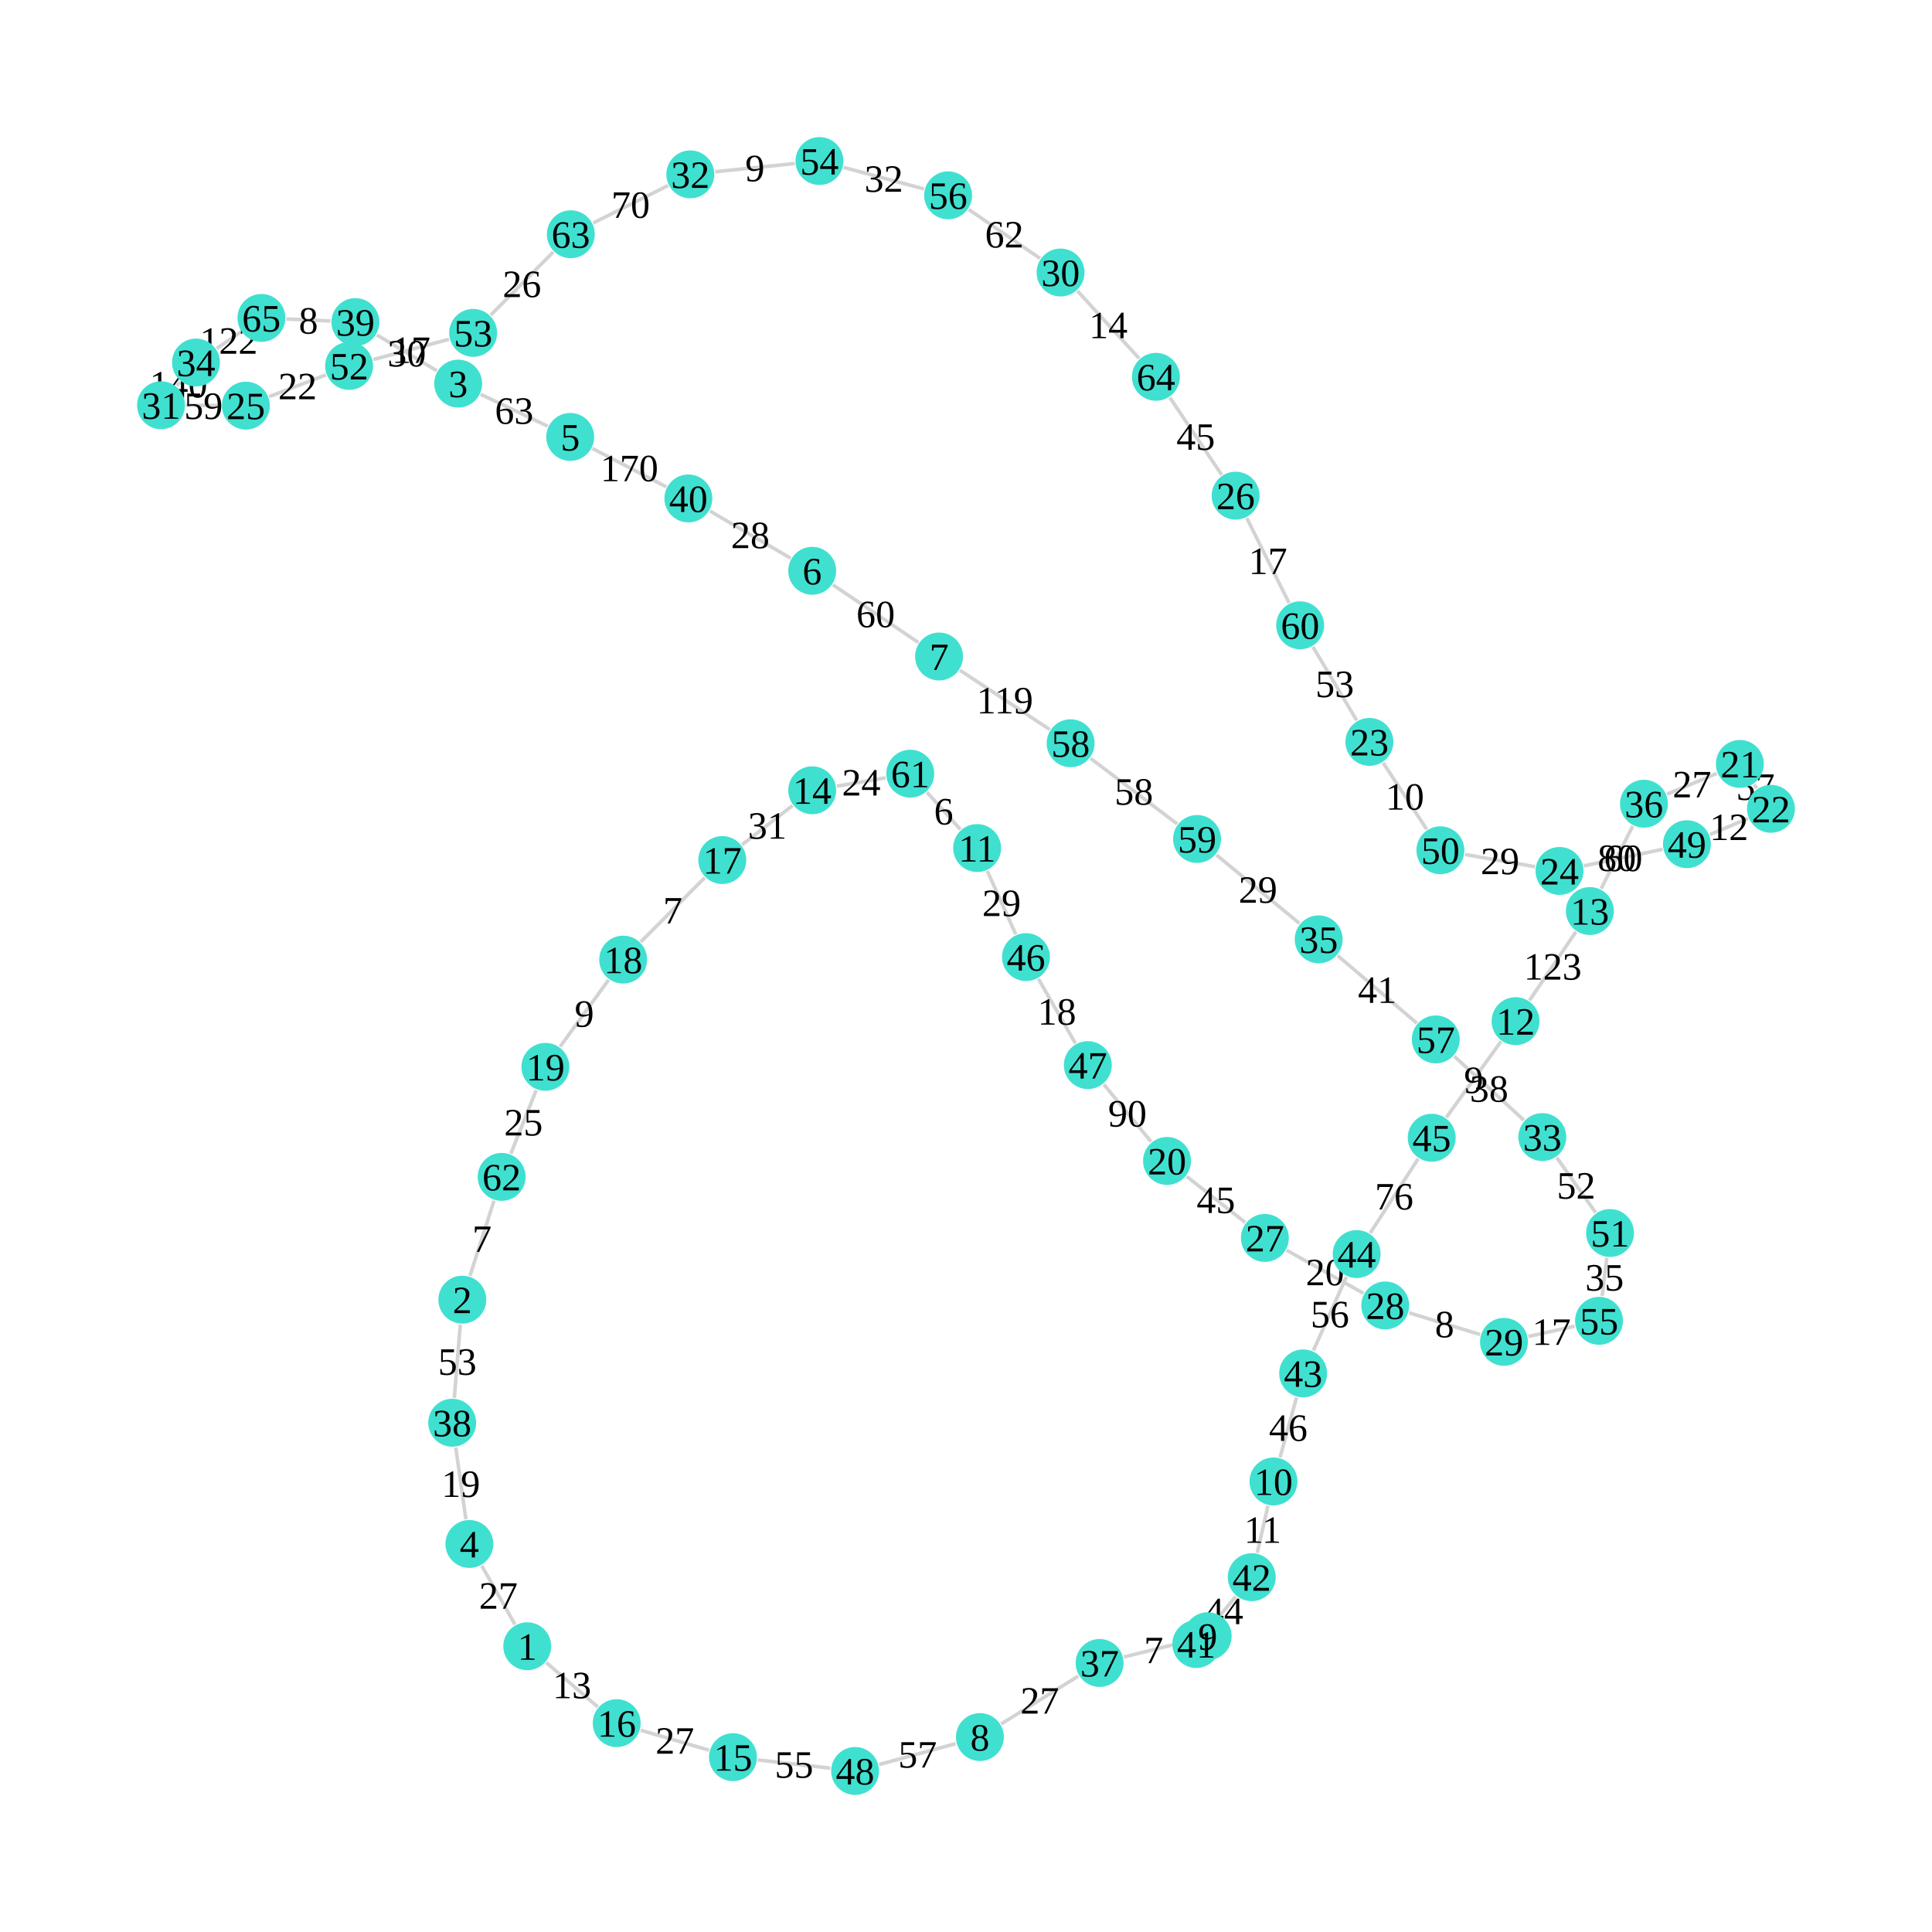
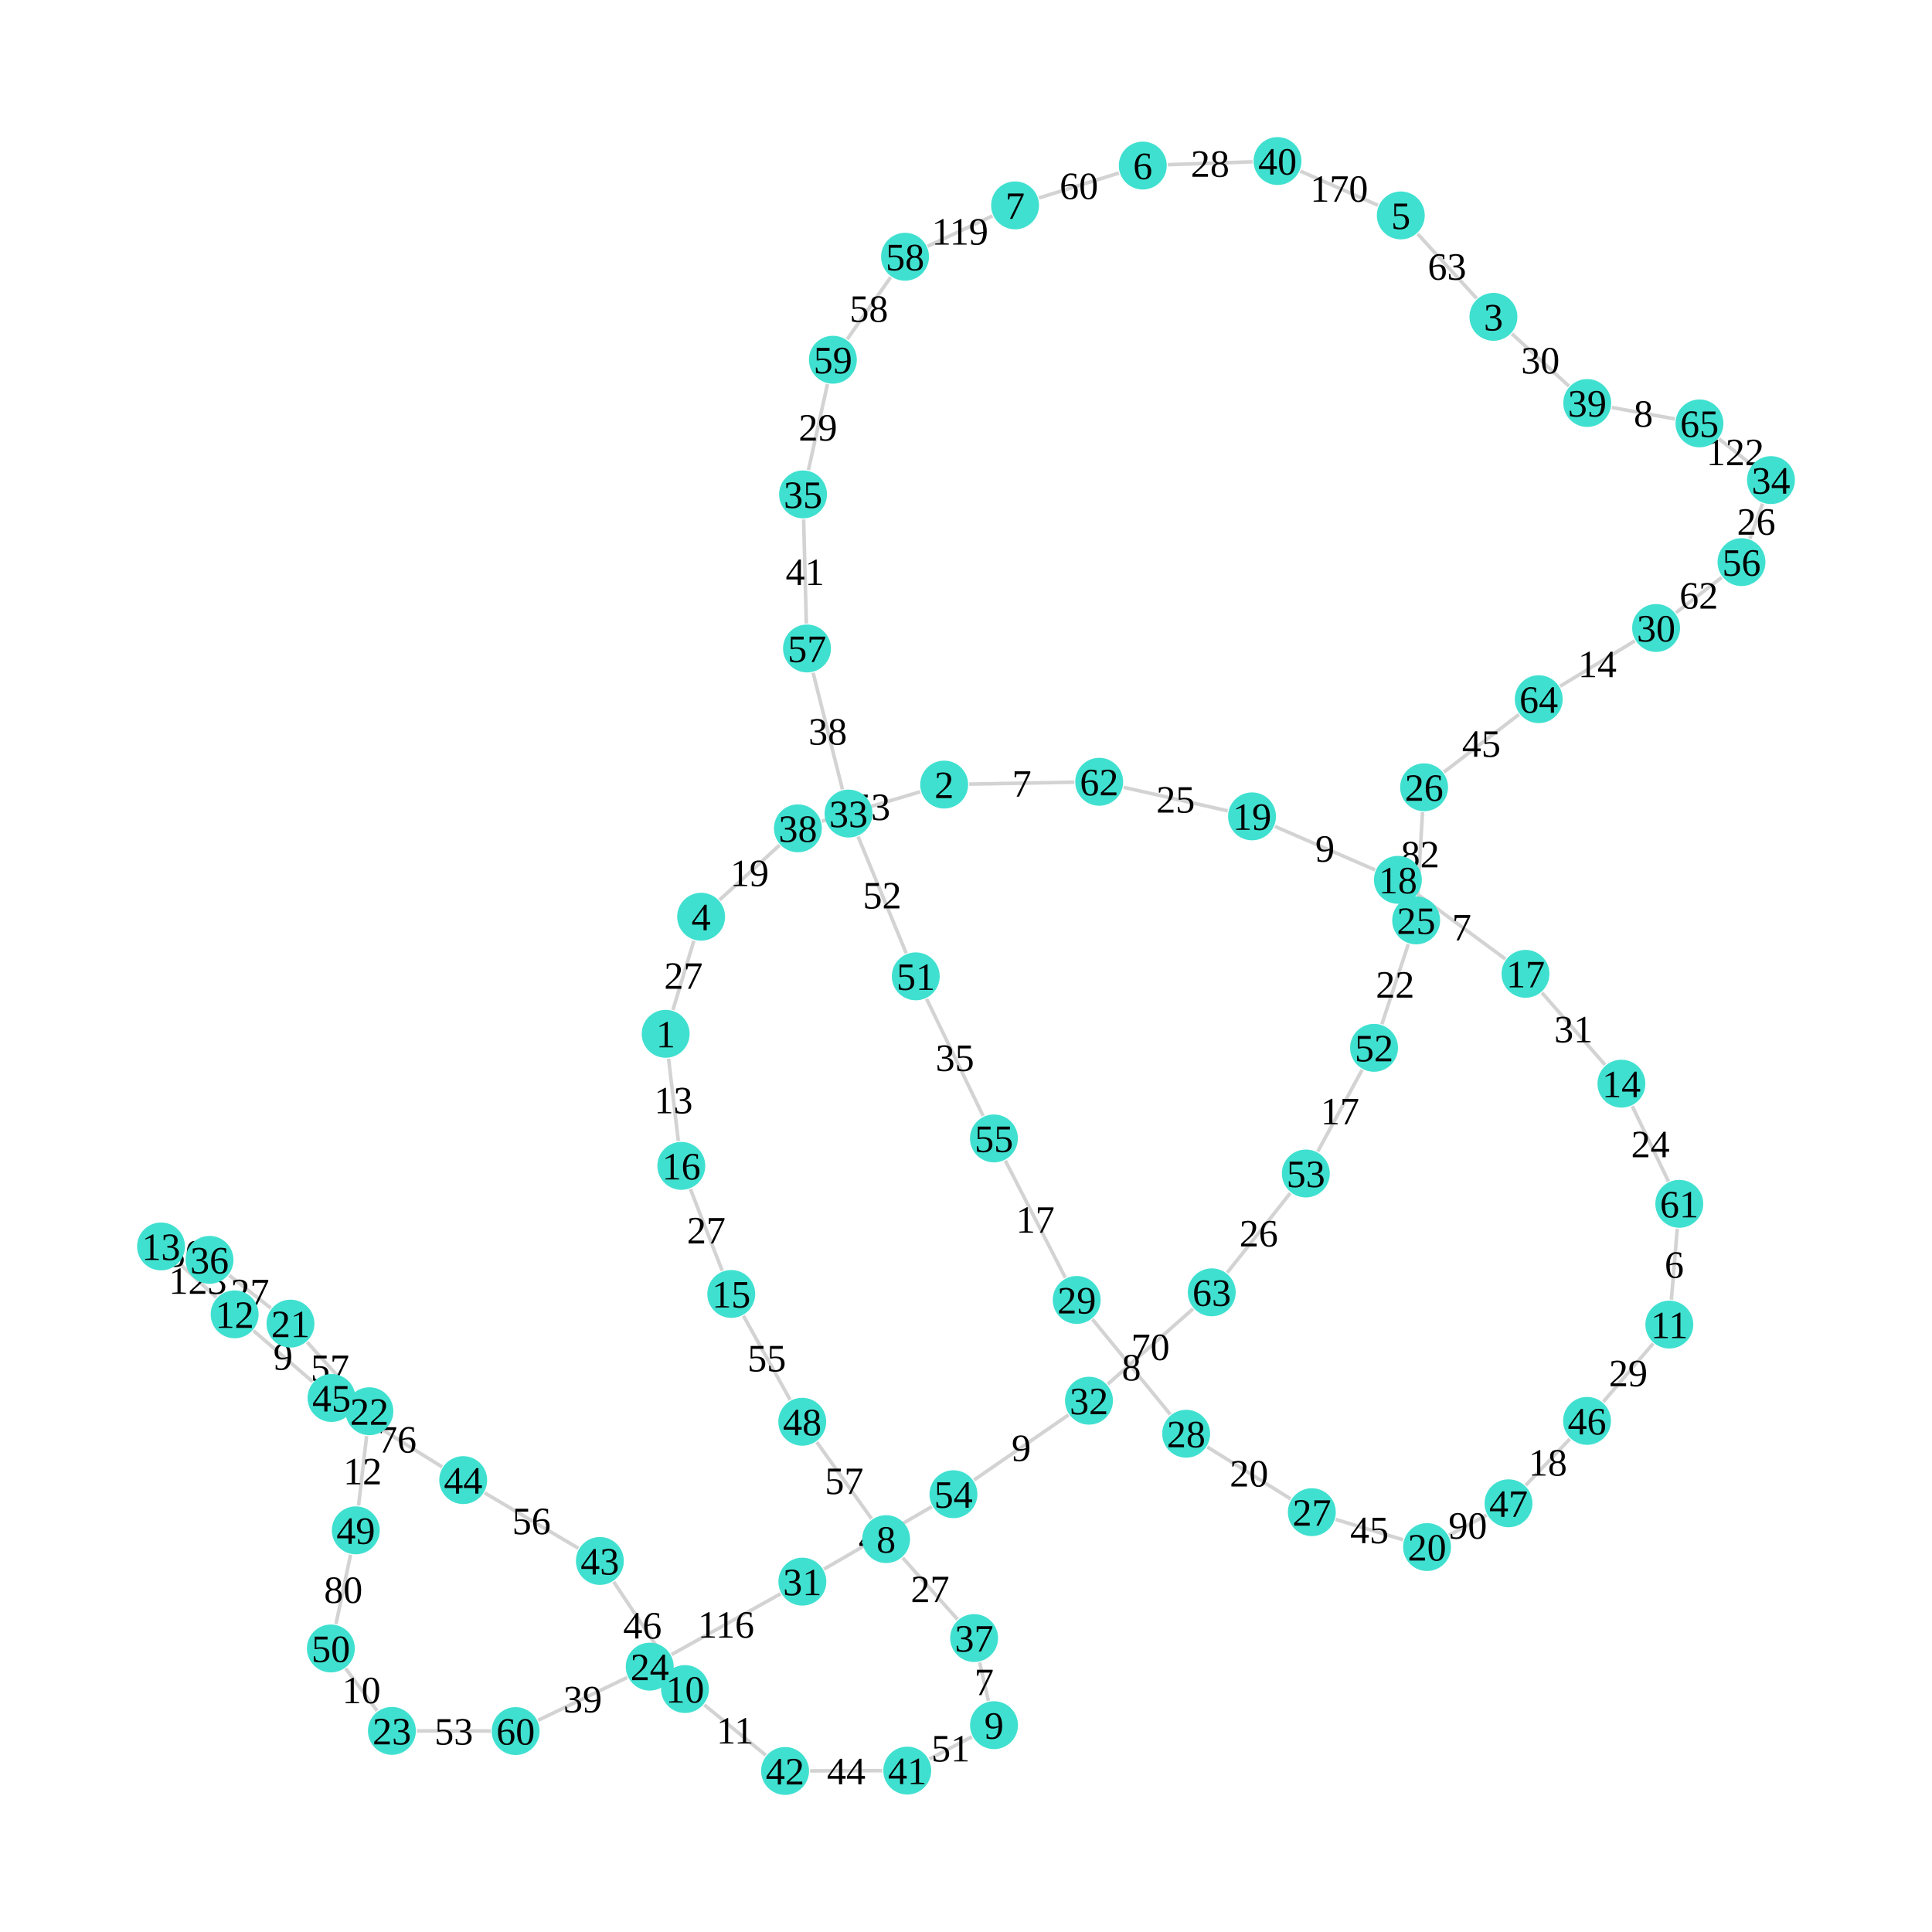
<svg xmlns="http://www.w3.org/2000/svg" xmlns:xlink="http://www.w3.org/1999/xlink" version="1.2" width="200mm" height="200mm" viewBox="0 0 200 200" stroke="none" fill="#000000" stroke-width="0.3" font-size="3.88">
-   <g stroke-width="0.37" fill="#000000" fill-opacity="0.000" stroke="#D3D3D3" id="img-0a3f08ed-1">
-     <path fill="none" d="M53.31,168.17 L 49.87 162.08" />
-     <path fill="none" d="M56.54,172.1 L 61.88 176.7" />
-     <path fill="none" d="M47.65,137.12 L 47.03 144.71" />
-     <path fill="none" d="M48.65,132.08 L 51.14 124.29" />
-     <path fill="none" d="M49.76,40.82 L 56.7 44.12" />
-     <path fill="none" d="M45.21,38.38 L 39.01 34.67" />
-     <path fill="none" d="M48.23,157.28 L 47.18 149.84" />
-     <path fill="none" d="M61.32,46.42 L 68.97 50.4" />
-     <path fill="none" d="M86.22,60.54 L 95.07 66.51" />
-     <path fill="none" d="M81.85,57.79 L 73.49 52.9" />
-     <path fill="none" d="M99.37,69.38 L 108.67 75.52" />
-     <path fill="none" d="M103.64,178.46 L 111.63 173.51" />
-     <path fill="none" d="M98.94,180.5 L 91.01 182.66" />
-     <path fill="none" d="M122.51,170 L 116.34 171.53" />
-     <path fill="none" d="M122.89,170.85 L 125.97 168.72" />
-     <path fill="none" d="M131.26,155.88 L 130.15 160.75" />
-     <path fill="none" d="M132.51,150.87 L 134.22 144.66" />
-     <path fill="none" d="M102.2,90.15 L 105.15 96.72" />
-     <path fill="none" d="M99.42,85.87 L 95.96 82.01" />
-     <path fill="none" d="M158.33,103.57 L 163.14 96.45" />
-     <path fill="none" d="M155.38,107.81 L 149.72 115.68" />
-     <path fill="none" d="M165.75,92 L 169.02 85.51" />
-     <path fill="none" d="M82.04,83.39 L 76.81 87.45" />
-     <path fill="none" d="M86.63,81.38 L 91.68 80.52" />
-     <path fill="none" d="M73.4,181.18 L 66.32 179.11" />
-     <path fill="none" d="M78.45,182.19 L 85.95 183.04" />
-     <path fill="none" d="M72.94,90.87 L 66.33 97.51" />
-     <path fill="none" d="M63,101.44 L 57.98 108.35" />
-     <path fill="none" d="M55.51,112.85 L 52.88 119.43" />
-     <path fill="none" d="M122.84,121.78 L 128.91 126.55" />
-     <path fill="none" d="M119.16,118.19 L 114.26 112.25" />
-     <path fill="none" d="M181.58,81.21 L 181.86 81.6" />
-     <path fill="none" d="M177.72,80.07 L 172.57 82.21" />
-     <path fill="none" d="M180.95,84.73 L 177.01 86.39" />
-     <path fill="none" d="M143.18,78.96 L 147.69 85.85" />
-     <path fill="none" d="M140.44,74.57 L 135.91 66.95" />
-     <path fill="none" d="M163.97,89.63 L 172.1 87.92" />
-     <path fill="none" d="M158.9,89.72 L 151.66 88.46" />
-     <path fill="none" d="M22.87,41.98 L 19.25 41.96" />
-     <path fill="none" d="M27.87,41.06 L 33.73 38.81" />
-     <path fill="none" d="M129.06,53.62 L 133.44 62.42" />
-     <path fill="none" d="M126.47,49.16 L 121.1 41.15" />
-     <path fill="none" d="M133.19,129.42 L 141.14 133.88" />
-     <path fill="none" d="M145.87,135.9 L 153.22 138.15" />
-     <path fill="none" d="M158.21,138.35 L 163 137.29" />
-     <path fill="none" d="M107.66,26.75 L 100.28 21.68" />
-     <path fill="none" d="M111.53,30.11 L 117.92 37.1" />
-     <path fill="none" d="M18.3,39.95 L 18.65 39.53" />
-     <path fill="none" d="M74.03,17.78 L 82.26 16.93" />
-     <path fill="none" d="M69.15,19.21 L 61.4 23.09" />
-     <path fill="none" d="M161.15,119.82 L 165.18 125.53" />
-     <path fill="none" d="M157.75,115.96 L 150.54 109.34" />
-     <path fill="none" d="M22.43,36.07 L 24.92 34.37" />
-     <path fill="none" d="M138.47,98.92 L 146.67 105.92" />
-     <path fill="none" d="M134.52,95.59 L 125.92 88.5" />
-     <path fill="none" d="M34.21,33.23 L 29.64 33.02" />
-     <path fill="none" d="M125.49,168.2 L 127.93 165.26" />
-     <path fill="none" d="M135.96,139.81 L 139.38 132.18" />
-     <path fill="none" d="M141.84,127.65 L 146.81 119.95" />
-     <path fill="none" d="M107.49,101.32 L 111.33 108.02" />
-     <path fill="none" d="M166.34,130.21 L 165.85 134.17" />
-     <path fill="none" d="M38.64,37.22 L 46.48 35.12" />
-     <path fill="none" d="M50.8,32.62 L 57.27 26.09" />
-     <path fill="none" d="M87.33,17.33 L 95.65 19.56" />
-     <path fill="none" d="M112.89,78.5 L 121.86 85.29" />
-   </g>
-   <g stroke-width="0.37" stroke="#D3D3D3" id="img-0a3f08ed-2">
+   <g stroke-width="0.37" fill="#000000" fill-opacity="0.000" stroke="#D3D3D3" id="img-54d29856-1">
+     <path fill="none" d="M69.66,104.55 L 71.83 97.38" />
+     <path fill="none" d="M69.21,109.59 L 70.22 118.12" />
+     <path fill="none" d="M95.26,81.96 L 85.08 85.01" />
+     <path fill="none" d="M100.32,81.17 L 111.21 80.97" />
+     <path fill="none" d="M152.86,30.89 L 146.75 24.21" />
+     <path fill="none" d="M156.51,34.55 L 162.41 39.97" />
+     <path fill="none" d="M74.49,93.16 L 80.7 87.49" />
+     <path fill="none" d="M142.64,21.25 L 134.61 17.71" />
+     <path fill="none" d="M115.83,17.91 L 107.55 20.49" />
+     <path fill="none" d="M120.88,17.05 L 129.67 16.75" />
+     <path fill="none" d="M102.74,22.35 L 96.03 25.49" />
+     <path fill="none" d="M93.45,161.26 L 99.12 167.64" />
+     <path fill="none" d="M90.23,157.23 L 84.55 149.28" />
+     <path fill="none" d="M102.32,176.07 L 101.41 172.09" />
+     <path fill="none" d="M100.61,179.79 L 96.21 182.09" />
+     <path fill="none" d="M72.91,176.49 L 79.27 181.7" />
+     <path fill="none" d="M69.48,172.7 L 63.53 163.75" />
+     <path fill="none" d="M171.13,139.08 L 165.97 145.12" />
+     <path fill="none" d="M173.02,134.54 L 173.63 127.2" />
+     <path fill="none" d="M22.39,134.31 L 18.57 130.78" />
+     <path fill="none" d="M26.24,137.75 L 32.36 143.03" />
+     <path fill="none" d="M19.16,129.72 L 19.2 129.73" />
+     <path fill="none" d="M166.15,110.23 L 159.62 102.76" />
+     <path fill="none" d="M168.97,114.51 L 172.72 122.3" />
+     <path fill="none" d="M74.76,131.54 L 71.47 123.09" />
+     <path fill="none" d="M76.96,136.21 L 81.8 144.92" />
+     <path fill="none" d="M155.84,99.28 L 146.79 92.61" />
+     <path fill="none" d="M142.34,90.05 L 131.98 85.55" />
+     <path fill="none" d="M127.09,83.94 L 116.31 81.5" />
+     <path fill="none" d="M145.25,159.4 L 138.27 157.29" />
+     <path fill="none" d="M150,158.93 L 153.89 156.84" />
+     <path fill="none" d="M31.8,138.94 L 36.51 144.17" />
+     <path fill="none" d="M28.04,135.42 L 23.72 132.02" />
+     <path fill="none" d="M37.95,148.66 L 37.12 155.85" />
+     <path fill="none" d="M39.03,177.1 L 35.78 172.72" />
+     <path fill="none" d="M43.15,179.18 L 50.8 179.19" />
+     <path fill="none" d="M69.52,171.28 L 80.8 164.99" />
+     <path fill="none" d="M64.93,173.65 L 55.71 178.08" />
+     <path fill="none" d="M146.75,92.7 L 147.26 84.08" />
+     <path fill="none" d="M145.79,97.73 L 143.05 106.02" />
+     <path fill="none" d="M149.47,79.93 L 157.24 73.96" />
+     <path fill="none" d="M133.61,155.17 L 124.98 149.79" />
+     <path fill="none" d="M121.15,146.42 L 113.09 136.57" />
+     <path fill="none" d="M110.28,132.27 L 104.07 120.15" />
+     <path fill="none" d="M173.49,63.43 L 178.23 59.77" />
+     <path fill="none" d="M169.23,66.35 L 161.5 71.04" />
+     <path fill="none" d="M85.29,162.44 L 96.46 155.97" />
+     <path fill="none" d="M110.61,146.47 L 100.83 153.21" />
+     <path fill="none" d="M114.67,143.29 L 123.5 135.49" />
+     <path fill="none" d="M88.83,86.61 L 93.81 98.68" />
+     <path fill="none" d="M87.21,81.72 L 84.17 69.64" />
+     <path fill="none" d="M182.46,52.14 L 181.15 55.76" />
+     <path fill="none" d="M181.31,48.1 L 177.95 45.43" />
+     <path fill="none" d="M83.19,53.77 L 83.47 64.55" />
+     <path fill="none" d="M83.69,48.66 L 85.66 39.76" />
+     <path fill="none" d="M166.85,42.18 L 173.39 43.37" />
+     <path fill="none" d="M91.34,183.3 L 83.86 183.32" />
+     <path fill="none" d="M59.88,160.28 L 50.17 154.54" />
+     <path fill="none" d="M45.76,151.85 L 36.51 146.09" />
+     <path fill="none" d="M162.51,148.96 L 157.95 153.75" />
+     <path fill="none" d="M36.29,160.95 L 34.78 168.12" />
+     <path fill="none" d="M95.92,103.4 L 101.77 115.52" />
+     <path fill="none" d="M141.01,110.74 L 136.41 119.21" />
+     <path fill="none" d="M133.57,123.51 L 127.04 131.75" />
+     <path fill="none" d="M92.2,28.7 L 87.7 35.12" />
+   </g>
+   <g stroke-width="0.37" stroke="#D3D3D3" id="img-54d29856-2">
</g>
-   <g font-size="4" stroke="#000000" stroke-opacity="0.000" fill="#000000" id="img-0a3f08ed-3">
-     <text x="51.59" y="165.13" text-anchor="middle" dy="0.35em">27</text>
-     <text x="59.21" y="174.4" text-anchor="middle" dy="0.35em">13</text>
-     <text x="47.34" y="140.91" text-anchor="middle" dy="0.35em">53</text>
-     <text x="49.89" y="128.19" text-anchor="middle" dy="0.35em">7</text>
-     <text x="53.23" y="42.47" text-anchor="middle" dy="0.35em">63</text>
-     <text x="42.11" y="36.53" text-anchor="middle" dy="0.35em">30</text>
-     <text x="47.7" y="153.56" text-anchor="middle" dy="0.35em">19</text>
-     <text x="65.15" y="48.41" text-anchor="middle" dy="0.35em">170</text>
-     <text x="90.65" y="63.52" text-anchor="middle" dy="0.35em">60</text>
-     <text x="77.67" y="55.34" text-anchor="middle" dy="0.35em">28</text>
-     <text x="104.02" y="72.45" text-anchor="middle" dy="0.35em">119</text>
-     <text x="107.63" y="175.99" text-anchor="middle" dy="0.35em">27</text>
-     <text x="94.98" y="181.58" text-anchor="middle" dy="0.35em">57</text>
-     <text x="119.42" y="170.77" text-anchor="middle" dy="0.35em">7</text>
-     <text x="124.43" y="169.79" text-anchor="middle" dy="0.35em">51</text>
-     <text x="130.71" y="158.31" text-anchor="middle" dy="0.35em">11</text>
-     <text x="133.36" y="147.76" text-anchor="middle" dy="0.35em">46</text>
-     <text x="103.68" y="93.43" text-anchor="middle" dy="0.35em">29</text>
-     <text x="97.69" y="83.94" text-anchor="middle" dy="0.35em">6</text>
-     <text x="160.74" y="100.01" text-anchor="middle" dy="0.35em">123</text>
-     <text x="152.55" y="111.75" text-anchor="middle" dy="0.35em">9</text>
-     <text x="167.38" y="88.76" text-anchor="middle" dy="0.35em">80</text>
-     <text x="79.43" y="85.42" text-anchor="middle" dy="0.35em">31</text>
-     <text x="89.16" y="80.95" text-anchor="middle" dy="0.35em">24</text>
-     <text x="69.86" y="180.14" text-anchor="middle" dy="0.35em">27</text>
-     <text x="82.2" y="182.62" text-anchor="middle" dy="0.35em">55</text>
-     <text x="69.64" y="94.19" text-anchor="middle" dy="0.35em">7</text>
-     <text x="60.49" y="104.89" text-anchor="middle" dy="0.35em">9</text>
-     <text x="54.19" y="116.14" text-anchor="middle" dy="0.35em">25</text>
-     <text x="125.87" y="124.17" text-anchor="middle" dy="0.35em">45</text>
-     <text x="116.71" y="115.22" text-anchor="middle" dy="0.35em">90</text>
-     <text x="181.72" y="81.4" text-anchor="middle" dy="0.35em">57</text>
-     <text x="175.15" y="81.14" text-anchor="middle" dy="0.35em">27</text>
-     <text x="178.98" y="85.56" text-anchor="middle" dy="0.35em">12</text>
-     <text x="145.43" y="82.41" text-anchor="middle" dy="0.35em">10</text>
-     <text x="138.17" y="70.76" text-anchor="middle" dy="0.35em">53</text>
-     <text x="168.04" y="88.77" text-anchor="middle" dy="0.35em">60</text>
-     <text x="155.28" y="89.09" text-anchor="middle" dy="0.35em">29</text>
-     <text x="21.06" y="41.97" text-anchor="middle" dy="0.35em">59</text>
-     <text x="30.8" y="39.93" text-anchor="middle" dy="0.35em">22</text>
-     <text x="131.25" y="58.02" text-anchor="middle" dy="0.35em">17</text>
-     <text x="123.78" y="45.16" text-anchor="middle" dy="0.35em">45</text>
-     <text x="137.17" y="131.65" text-anchor="middle" dy="0.35em">20</text>
-     <text x="149.54" y="137.03" text-anchor="middle" dy="0.35em">8</text>
-     <text x="160.61" y="137.82" text-anchor="middle" dy="0.35em">17</text>
-     <text x="103.97" y="24.22" text-anchor="middle" dy="0.35em">62</text>
-     <text x="114.73" y="33.61" text-anchor="middle" dy="0.35em">14</text>
-     <text x="18.48" y="39.74" text-anchor="middle" dy="0.35em">140</text>
-     <text x="78.15" y="17.36" text-anchor="middle" dy="0.35em">9</text>
-     <text x="65.28" y="21.15" text-anchor="middle" dy="0.35em">70</text>
-     <text x="163.16" y="122.68" text-anchor="middle" dy="0.35em">52</text>
-     <text x="154.15" y="112.65" text-anchor="middle" dy="0.35em">38</text>
-     <text x="23.67" y="35.22" text-anchor="middle" dy="0.35em">122</text>
-     <text x="142.57" y="102.42" text-anchor="middle" dy="0.35em">41</text>
-     <text x="130.22" y="92.05" text-anchor="middle" dy="0.35em">29</text>
-     <text x="31.93" y="33.13" text-anchor="middle" dy="0.35em">8</text>
-     <text x="126.71" y="166.73" text-anchor="middle" dy="0.35em">44</text>
-     <text x="137.67" y="136" text-anchor="middle" dy="0.35em">56</text>
-     <text x="144.32" y="123.8" text-anchor="middle" dy="0.35em">76</text>
-     <text x="109.41" y="104.67" text-anchor="middle" dy="0.35em">18</text>
-     <text x="166.1" y="132.19" text-anchor="middle" dy="0.35em">35</text>
-     <text x="42.56" y="36.17" text-anchor="middle" dy="0.35em">17</text>
-     <text x="54.03" y="29.35" text-anchor="middle" dy="0.35em">26</text>
-     <text x="91.49" y="18.45" text-anchor="middle" dy="0.35em">32</text>
-     <text x="117.38" y="81.9" text-anchor="middle" dy="0.35em">58</text>
-   </g>
-   <g stroke-width="0" stroke="#000000" stroke-opacity="0.000" fill="#40E0D0" id="img-0a3f08ed-4">
-     <use xlink:href="#img-0a3f08ed-5" x="54.58" y="170.42" />
-     <use xlink:href="#img-0a3f08ed-5" x="47.86" y="134.54" />
-     <use xlink:href="#img-0a3f08ed-5" x="47.43" y="39.71" />
-     <use xlink:href="#img-0a3f08ed-5" x="48.59" y="159.83" />
-     <use xlink:href="#img-0a3f08ed-5" x="59.03" y="45.23" />
-     <use xlink:href="#img-0a3f08ed-5" x="84.08" y="59.09" />
-     <use xlink:href="#img-0a3f08ed-5" x="97.21" y="67.96" />
-     <use xlink:href="#img-0a3f08ed-5" x="101.44" y="179.82" />
-     <use xlink:href="#img-0a3f08ed-5" x="125.02" y="169.38" />
-     <use xlink:href="#img-0a3f08ed-5" x="131.83" y="153.36" />
-     <use xlink:href="#img-0a3f08ed-5" x="101.15" y="87.79" />
-     <use xlink:href="#img-0a3f08ed-5" x="156.89" y="105.71" />
-     <use xlink:href="#img-0a3f08ed-5" x="164.58" y="94.31" />
-     <use xlink:href="#img-0a3f08ed-5" x="84.08" y="81.81" />
-     <use xlink:href="#img-0a3f08ed-5" x="75.88" y="181.9" />
-     <use xlink:href="#img-0a3f08ed-5" x="63.84" y="178.38" />
-     <use xlink:href="#img-0a3f08ed-5" x="74.77" y="89.03" />
-     <use xlink:href="#img-0a3f08ed-5" x="64.51" y="99.34" />
-     <use xlink:href="#img-0a3f08ed-5" x="56.46" y="110.44" />
-     <use xlink:href="#img-0a3f08ed-5" x="120.81" y="120.18" />
-     <use xlink:href="#img-0a3f08ed-5" x="180.11" y="79.08" />
-     <use xlink:href="#img-0a3f08ed-5" x="183.33" y="83.73" />
-     <use xlink:href="#img-0a3f08ed-5" x="141.76" y="76.8" />
-     <use xlink:href="#img-0a3f08ed-5" x="161.44" y="90.16" />
-     <use xlink:href="#img-0a3f08ed-5" x="25.45" y="41.99" />
-     <use xlink:href="#img-0a3f08ed-5" x="127.91" y="51.31" />
-     <use xlink:href="#img-0a3f08ed-5" x="130.94" y="128.15" />
-     <use xlink:href="#img-0a3f08ed-5" x="143.4" y="135.14" />
-     <use xlink:href="#img-0a3f08ed-5" x="155.69" y="138.91" />
-     <use xlink:href="#img-0a3f08ed-5" x="109.79" y="28.21" />
-     <use xlink:href="#img-0a3f08ed-5" x="16.67" y="41.95" />
-     <use xlink:href="#img-0a3f08ed-5" x="71.46" y="18.05" />
-     <use xlink:href="#img-0a3f08ed-5" x="159.66" y="117.71" />
-     <use xlink:href="#img-0a3f08ed-5" x="20.29" y="37.53" />
-     <use xlink:href="#img-0a3f08ed-5" x="136.51" y="97.24" />
-     <use xlink:href="#img-0a3f08ed-5" x="170.18" y="83.2" />
-     <use xlink:href="#img-0a3f08ed-5" x="113.83" y="172.15" />
-     <use xlink:href="#img-0a3f08ed-5" x="46.81" y="147.28" />
-     <use xlink:href="#img-0a3f08ed-5" x="36.79" y="33.34" />
-     <use xlink:href="#img-0a3f08ed-5" x="71.26" y="51.6" />
-     <use xlink:href="#img-0a3f08ed-5" x="123.84" y="170.19" />
-     <use xlink:href="#img-0a3f08ed-5" x="129.58" y="163.27" />
-     <use xlink:href="#img-0a3f08ed-5" x="134.9" y="142.17" />
-     <use xlink:href="#img-0a3f08ed-5" x="140.44" y="129.82" />
-     <use xlink:href="#img-0a3f08ed-5" x="148.21" y="117.78" />
-     <use xlink:href="#img-0a3f08ed-5" x="106.21" y="99.08" />
-     <use xlink:href="#img-0a3f08ed-5" x="112.61" y="110.26" />
-     <use xlink:href="#img-0a3f08ed-5" x="88.52" y="183.33" />
-     <use xlink:href="#img-0a3f08ed-5" x="174.63" y="87.39" />
-     <use xlink:href="#img-0a3f08ed-5" x="149.11" y="88.02" />
-     <use xlink:href="#img-0a3f08ed-5" x="166.67" y="127.64" />
-     <use xlink:href="#img-0a3f08ed-5" x="36.14" y="37.88" />
-     <use xlink:href="#img-0a3f08ed-5" x="48.98" y="34.46" />
-     <use xlink:href="#img-0a3f08ed-5" x="84.83" y="16.67" />
-     <use xlink:href="#img-0a3f08ed-5" x="165.53" y="136.73" />
-     <use xlink:href="#img-0a3f08ed-5" x="98.15" y="20.22" />
-     <use xlink:href="#img-0a3f08ed-5" x="148.63" y="107.6" />
-     <use xlink:href="#img-0a3f08ed-5" x="110.83" y="76.94" />
-     <use xlink:href="#img-0a3f08ed-5" x="123.92" y="86.85" />
-     <use xlink:href="#img-0a3f08ed-5" x="134.59" y="64.73" />
-     <use xlink:href="#img-0a3f08ed-5" x="94.23" y="80.09" />
-     <use xlink:href="#img-0a3f08ed-5" x="51.93" y="121.83" />
-     <use xlink:href="#img-0a3f08ed-5" x="59.09" y="24.25" />
-     <use xlink:href="#img-0a3f08ed-5" x="119.66" y="39.01" />
-     <use xlink:href="#img-0a3f08ed-5" x="27.06" y="32.91" />
-   </g>
-   <g font-size="4" stroke="#000000" stroke-opacity="0.000" fill="#000000" id="img-0a3f08ed-6">
-     <text x="54.58" y="170.42" text-anchor="middle" dy="0.35em">1</text>
-     <text x="47.86" y="134.54" text-anchor="middle" dy="0.35em">2</text>
-     <text x="47.43" y="39.71" text-anchor="middle" dy="0.35em">3</text>
-     <text x="48.59" y="159.83" text-anchor="middle" dy="0.35em">4</text>
-     <text x="59.03" y="45.23" text-anchor="middle" dy="0.35em">5</text>
-     <text x="84.08" y="59.09" text-anchor="middle" dy="0.35em">6</text>
-     <text x="97.21" y="67.96" text-anchor="middle" dy="0.35em">7</text>
-     <text x="101.44" y="179.82" text-anchor="middle" dy="0.35em">8</text>
-     <text x="125.02" y="169.38" text-anchor="middle" dy="0.35em">9</text>
-     <text x="131.83" y="153.36" text-anchor="middle" dy="0.35em">10</text>
-     <text x="101.15" y="87.79" text-anchor="middle" dy="0.35em">11</text>
-     <text x="156.89" y="105.71" text-anchor="middle" dy="0.35em">12</text>
-     <text x="164.58" y="94.31" text-anchor="middle" dy="0.35em">13</text>
-     <text x="84.08" y="81.81" text-anchor="middle" dy="0.35em">14</text>
-     <text x="75.88" y="181.9" text-anchor="middle" dy="0.35em">15</text>
-     <text x="63.84" y="178.38" text-anchor="middle" dy="0.35em">16</text>
-     <text x="74.77" y="89.03" text-anchor="middle" dy="0.35em">17</text>
-     <text x="64.51" y="99.34" text-anchor="middle" dy="0.35em">18</text>
-     <text x="56.46" y="110.44" text-anchor="middle" dy="0.35em">19</text>
-     <text x="120.81" y="120.18" text-anchor="middle" dy="0.35em">20</text>
-     <text x="180.11" y="79.08" text-anchor="middle" dy="0.35em">21</text>
-     <text x="183.33" y="83.73" text-anchor="middle" dy="0.35em">22</text>
-     <text x="141.76" y="76.8" text-anchor="middle" dy="0.35em">23</text>
-     <text x="161.44" y="90.16" text-anchor="middle" dy="0.35em">24</text>
-     <text x="25.45" y="41.99" text-anchor="middle" dy="0.35em">25</text>
-     <text x="127.91" y="51.31" text-anchor="middle" dy="0.35em">26</text>
-     <text x="130.94" y="128.15" text-anchor="middle" dy="0.35em">27</text>
-     <text x="143.4" y="135.14" text-anchor="middle" dy="0.35em">28</text>
-     <text x="155.69" y="138.91" text-anchor="middle" dy="0.35em">29</text>
-     <text x="109.79" y="28.21" text-anchor="middle" dy="0.35em">30</text>
-     <text x="16.67" y="41.95" text-anchor="middle" dy="0.35em">31</text>
-     <text x="71.46" y="18.05" text-anchor="middle" dy="0.35em">32</text>
-     <text x="159.66" y="117.71" text-anchor="middle" dy="0.35em">33</text>
-     <text x="20.29" y="37.53" text-anchor="middle" dy="0.35em">34</text>
-     <text x="136.51" y="97.24" text-anchor="middle" dy="0.35em">35</text>
-     <text x="170.18" y="83.2" text-anchor="middle" dy="0.35em">36</text>
-     <text x="113.83" y="172.15" text-anchor="middle" dy="0.35em">37</text>
-     <text x="46.81" y="147.28" text-anchor="middle" dy="0.35em">38</text>
-     <text x="36.79" y="33.34" text-anchor="middle" dy="0.35em">39</text>
-     <text x="71.26" y="51.6" text-anchor="middle" dy="0.35em">40</text>
-     <text x="123.84" y="170.19" text-anchor="middle" dy="0.35em">41</text>
-     <text x="129.58" y="163.27" text-anchor="middle" dy="0.35em">42</text>
-     <text x="134.9" y="142.17" text-anchor="middle" dy="0.35em">43</text>
-     <text x="140.44" y="129.82" text-anchor="middle" dy="0.35em">44</text>
-     <text x="148.21" y="117.78" text-anchor="middle" dy="0.35em">45</text>
-     <text x="106.21" y="99.08" text-anchor="middle" dy="0.35em">46</text>
-     <text x="112.61" y="110.26" text-anchor="middle" dy="0.35em">47</text>
-     <text x="88.52" y="183.33" text-anchor="middle" dy="0.35em">48</text>
-     <text x="174.63" y="87.39" text-anchor="middle" dy="0.35em">49</text>
-     <text x="149.11" y="88.02" text-anchor="middle" dy="0.35em">50</text>
-     <text x="166.67" y="127.64" text-anchor="middle" dy="0.35em">51</text>
-     <text x="36.14" y="37.88" text-anchor="middle" dy="0.35em">52</text>
-     <text x="48.98" y="34.46" text-anchor="middle" dy="0.35em">53</text>
-     <text x="84.83" y="16.67" text-anchor="middle" dy="0.35em">54</text>
-     <text x="165.53" y="136.73" text-anchor="middle" dy="0.35em">55</text>
-     <text x="98.15" y="20.22" text-anchor="middle" dy="0.35em">56</text>
-     <text x="148.63" y="107.6" text-anchor="middle" dy="0.35em">57</text>
-     <text x="110.83" y="76.94" text-anchor="middle" dy="0.35em">58</text>
-     <text x="123.92" y="86.85" text-anchor="middle" dy="0.35em">59</text>
-     <text x="134.59" y="64.73" text-anchor="middle" dy="0.35em">60</text>
-     <text x="94.23" y="80.09" text-anchor="middle" dy="0.35em">61</text>
-     <text x="51.93" y="121.83" text-anchor="middle" dy="0.35em">62</text>
-     <text x="59.09" y="24.25" text-anchor="middle" dy="0.35em">63</text>
-     <text x="119.66" y="39.01" text-anchor="middle" dy="0.35em">64</text>
-     <text x="27.06" y="32.91" text-anchor="middle" dy="0.35em">65</text>
+   <g font-size="4" stroke="#000000" stroke-opacity="0.000" fill="#000000" id="img-54d29856-3">
+     <text x="70.75" y="100.96" text-anchor="middle" dy="0.35em">27</text>
+     <text x="69.72" y="113.85" text-anchor="middle" dy="0.35em">13</text>
+     <text x="90.17" y="83.48" text-anchor="middle" dy="0.35em">53</text>
+     <text x="105.77" y="81.07" text-anchor="middle" dy="0.35em">7</text>
+     <text x="149.8" y="27.55" text-anchor="middle" dy="0.35em">63</text>
+     <text x="159.46" y="37.26" text-anchor="middle" dy="0.35em">30</text>
+     <text x="77.59" y="90.33" text-anchor="middle" dy="0.35em">19</text>
+     <text x="138.63" y="19.48" text-anchor="middle" dy="0.35em">170</text>
+     <text x="111.69" y="19.2" text-anchor="middle" dy="0.35em">60</text>
+     <text x="125.27" y="16.9" text-anchor="middle" dy="0.35em">28</text>
+     <text x="99.38" y="23.92" text-anchor="middle" dy="0.35em">119</text>
+     <text x="96.28" y="164.45" text-anchor="middle" dy="0.35em">27</text>
+     <text x="87.39" y="153.26" text-anchor="middle" dy="0.35em">57</text>
+     <text x="101.87" y="174.08" text-anchor="middle" dy="0.35em">7</text>
+     <text x="98.41" y="180.94" text-anchor="middle" dy="0.35em">51</text>
+     <text x="76.09" y="179.09" text-anchor="middle" dy="0.35em">11</text>
+     <text x="66.51" y="168.22" text-anchor="middle" dy="0.35em">46</text>
+     <text x="168.55" y="142.1" text-anchor="middle" dy="0.35em">29</text>
+     <text x="173.32" y="130.87" text-anchor="middle" dy="0.35em">6</text>
+     <text x="20.48" y="132.54" text-anchor="middle" dy="0.35em">123</text>
+     <text x="29.3" y="140.39" text-anchor="middle" dy="0.35em">9</text>
+     <text x="19.18" y="129.72" text-anchor="middle" dy="0.35em">80</text>
+     <text x="162.89" y="106.5" text-anchor="middle" dy="0.35em">31</text>
+     <text x="170.85" y="118.4" text-anchor="middle" dy="0.35em">24</text>
+     <text x="73.11" y="127.32" text-anchor="middle" dy="0.35em">27</text>
+     <text x="79.38" y="140.56" text-anchor="middle" dy="0.35em">55</text>
+     <text x="151.31" y="95.95" text-anchor="middle" dy="0.35em">7</text>
+     <text x="137.16" y="87.8" text-anchor="middle" dy="0.35em">9</text>
+     <text x="121.7" y="82.72" text-anchor="middle" dy="0.35em">25</text>
+     <text x="141.76" y="158.35" text-anchor="middle" dy="0.35em">45</text>
+     <text x="151.95" y="157.88" text-anchor="middle" dy="0.35em">90</text>
+     <text x="34.16" y="141.55" text-anchor="middle" dy="0.35em">57</text>
+     <text x="25.88" y="133.72" text-anchor="middle" dy="0.35em">27</text>
+     <text x="37.53" y="152.26" text-anchor="middle" dy="0.35em">12</text>
+     <text x="37.41" y="174.91" text-anchor="middle" dy="0.35em">10</text>
+     <text x="46.98" y="179.19" text-anchor="middle" dy="0.35em">53</text>
+     <text x="75.16" y="168.13" text-anchor="middle" dy="0.35em">116</text>
+     <text x="60.32" y="175.86" text-anchor="middle" dy="0.35em">39</text>
+     <text x="147.01" y="88.39" text-anchor="middle" dy="0.35em">82</text>
+     <text x="144.42" y="101.87" text-anchor="middle" dy="0.35em">22</text>
+     <text x="153.35" y="76.94" text-anchor="middle" dy="0.35em">45</text>
+     <text x="129.3" y="152.48" text-anchor="middle" dy="0.35em">20</text>
+     <text x="117.12" y="141.5" text-anchor="middle" dy="0.35em">8</text>
+     <text x="107.17" y="126.21" text-anchor="middle" dy="0.35em">17</text>
+     <text x="175.86" y="61.6" text-anchor="middle" dy="0.35em">62</text>
+     <text x="165.36" y="68.7" text-anchor="middle" dy="0.35em">14</text>
+     <text x="90.88" y="159.21" text-anchor="middle" dy="0.35em">41</text>
+     <text x="105.72" y="149.84" text-anchor="middle" dy="0.35em">9</text>
+     <text x="119.09" y="139.39" text-anchor="middle" dy="0.35em">70</text>
+     <text x="91.32" y="92.64" text-anchor="middle" dy="0.35em">52</text>
+     <text x="85.69" y="75.68" text-anchor="middle" dy="0.35em">38</text>
+     <text x="181.81" y="53.95" text-anchor="middle" dy="0.35em">26</text>
+     <text x="179.63" y="46.76" text-anchor="middle" dy="0.35em">122</text>
+     <text x="83.33" y="59.16" text-anchor="middle" dy="0.35em">41</text>
+     <text x="84.67" y="44.21" text-anchor="middle" dy="0.35em">29</text>
+     <text x="170.12" y="42.77" text-anchor="middle" dy="0.35em">8</text>
+     <text x="87.6" y="183.31" text-anchor="middle" dy="0.35em">44</text>
+     <text x="55.02" y="157.41" text-anchor="middle" dy="0.35em">56</text>
+     <text x="41.13" y="148.97" text-anchor="middle" dy="0.35em">76</text>
+     <text x="160.23" y="151.35" text-anchor="middle" dy="0.35em">18</text>
+     <text x="35.54" y="164.53" text-anchor="middle" dy="0.35em">80</text>
+     <text x="98.85" y="109.46" text-anchor="middle" dy="0.35em">35</text>
+     <text x="138.71" y="114.98" text-anchor="middle" dy="0.35em">17</text>
+     <text x="130.31" y="127.63" text-anchor="middle" dy="0.35em">26</text>
+     <text x="89.95" y="31.91" text-anchor="middle" dy="0.35em">58</text>
+   </g>
+   <g stroke-width="0" stroke="#000000" stroke-opacity="0.000" fill="#40E0D0" id="img-54d29856-4">
+     <use xlink:href="#img-54d29856-5" x="68.91" y="107.02" />
+     <use xlink:href="#img-54d29856-5" x="97.74" y="81.22" />
+     <use xlink:href="#img-54d29856-5" x="154.6" y="32.8" />
+     <use xlink:href="#img-54d29856-5" x="72.58" y="94.9" />
+     <use xlink:href="#img-54d29856-5" x="145.01" y="22.3" />
+     <use xlink:href="#img-54d29856-5" x="118.3" y="17.14" />
+     <use xlink:href="#img-54d29856-5" x="105.08" y="21.26" />
+     <use xlink:href="#img-54d29856-5" x="91.73" y="159.33" />
+     <use xlink:href="#img-54d29856-5" x="102.9" y="178.59" />
+     <use xlink:href="#img-54d29856-5" x="70.91" y="174.85" />
+     <use xlink:href="#img-54d29856-5" x="172.81" y="137.12" />
+     <use xlink:href="#img-54d29856-5" x="24.29" y="136.06" />
+     <use xlink:href="#img-54d29856-5" x="16.67" y="129.03" />
+     <use xlink:href="#img-54d29856-5" x="167.85" y="112.18" />
+     <use xlink:href="#img-54d29856-5" x="75.7" y="133.95" />
+     <use xlink:href="#img-54d29856-5" x="70.53" y="120.69" />
+     <use xlink:href="#img-54d29856-5" x="157.92" y="100.81" />
+     <use xlink:href="#img-54d29856-5" x="144.71" y="91.08" />
+     <use xlink:href="#img-54d29856-5" x="129.61" y="84.51" />
+     <use xlink:href="#img-54d29856-5" x="147.73" y="160.15" />
+     <use xlink:href="#img-54d29856-5" x="30.07" y="137.02" />
+     <use xlink:href="#img-54d29856-5" x="38.24" y="146.09" />
+     <use xlink:href="#img-54d29856-5" x="40.57" y="179.18" />
+     <use xlink:href="#img-54d29856-5" x="67.26" y="172.53" />
+     <use xlink:href="#img-54d29856-5" x="146.6" y="95.28" />
+     <use xlink:href="#img-54d29856-5" x="147.42" y="81.5" />
+     <use xlink:href="#img-54d29856-5" x="135.8" y="156.54" />
+     <use xlink:href="#img-54d29856-5" x="122.79" y="148.42" />
+     <use xlink:href="#img-54d29856-5" x="111.46" y="134.57" />
+     <use xlink:href="#img-54d29856-5" x="171.44" y="65.01" />
+     <use xlink:href="#img-54d29856-5" x="83.06" y="163.73" />
+     <use xlink:href="#img-54d29856-5" x="112.73" y="145" />
+     <use xlink:href="#img-54d29856-5" x="87.84" y="84.22" />
+     <use xlink:href="#img-54d29856-5" x="183.33" y="49.7" />
+     <use xlink:href="#img-54d29856-5" x="83.13" y="51.18" />
+     <use xlink:href="#img-54d29856-5" x="21.69" y="130.42" />
+     <use xlink:href="#img-54d29856-5" x="100.84" y="169.57" />
+     <use xlink:href="#img-54d29856-5" x="82.6" y="85.75" />
+     <use xlink:href="#img-54d29856-5" x="164.31" y="41.72" />
+     <use xlink:href="#img-54d29856-5" x="132.25" y="16.67" />
+     <use xlink:href="#img-54d29856-5" x="93.92" y="183.29" />
+     <use xlink:href="#img-54d29856-5" x="81.27" y="183.33" />
+     <use xlink:href="#img-54d29856-5" x="62.1" y="161.59" />
+     <use xlink:href="#img-54d29856-5" x="47.95" y="153.22" />
+     <use xlink:href="#img-54d29856-5" x="34.32" y="144.72" />
+     <use xlink:href="#img-54d29856-5" x="164.29" y="147.09" />
+     <use xlink:href="#img-54d29856-5" x="156.16" y="155.62" />
+     <use xlink:href="#img-54d29856-5" x="83.05" y="147.18" />
+     <use xlink:href="#img-54d29856-5" x="36.83" y="158.42" />
+     <use xlink:href="#img-54d29856-5" x="34.25" y="170.65" />
+     <use xlink:href="#img-54d29856-5" x="94.8" y="101.07" />
+     <use xlink:href="#img-54d29856-5" x="142.24" y="108.47" />
+     <use xlink:href="#img-54d29856-5" x="135.18" y="121.48" />
+     <use xlink:href="#img-54d29856-5" x="98.7" y="154.68" />
+     <use xlink:href="#img-54d29856-5" x="102.89" y="117.85" />
+     <use xlink:href="#img-54d29856-5" x="180.28" y="58.19" />
+     <use xlink:href="#img-54d29856-5" x="83.54" y="67.13" />
+     <use xlink:href="#img-54d29856-5" x="93.69" y="26.58" />
+     <use xlink:href="#img-54d29856-5" x="86.22" y="37.24" />
+     <use xlink:href="#img-54d29856-5" x="53.38" y="179.2" />
+     <use xlink:href="#img-54d29856-5" x="173.84" y="124.62" />
+     <use xlink:href="#img-54d29856-5" x="113.79" y="80.93" />
+     <use xlink:href="#img-54d29856-5" x="125.44" y="133.78" />
+     <use xlink:href="#img-54d29856-5" x="159.29" y="72.38" />
+     <use xlink:href="#img-54d29856-5" x="175.93" y="43.83" />
+   </g>
+   <g font-size="4" stroke="#000000" stroke-opacity="0.000" fill="#000000" id="img-54d29856-6">
+     <text x="68.91" y="107.02" text-anchor="middle" dy="0.35em">1</text>
+     <text x="97.74" y="81.22" text-anchor="middle" dy="0.35em">2</text>
+     <text x="154.6" y="32.8" text-anchor="middle" dy="0.35em">3</text>
+     <text x="72.58" y="94.9" text-anchor="middle" dy="0.35em">4</text>
+     <text x="145.01" y="22.3" text-anchor="middle" dy="0.35em">5</text>
+     <text x="118.3" y="17.14" text-anchor="middle" dy="0.35em">6</text>
+     <text x="105.08" y="21.26" text-anchor="middle" dy="0.35em">7</text>
+     <text x="91.73" y="159.33" text-anchor="middle" dy="0.35em">8</text>
+     <text x="102.9" y="178.59" text-anchor="middle" dy="0.35em">9</text>
+     <text x="70.91" y="174.85" text-anchor="middle" dy="0.35em">10</text>
+     <text x="172.81" y="137.12" text-anchor="middle" dy="0.35em">11</text>
+     <text x="24.29" y="136.06" text-anchor="middle" dy="0.35em">12</text>
+     <text x="16.67" y="129.03" text-anchor="middle" dy="0.35em">13</text>
+     <text x="167.85" y="112.18" text-anchor="middle" dy="0.35em">14</text>
+     <text x="75.7" y="133.95" text-anchor="middle" dy="0.35em">15</text>
+     <text x="70.53" y="120.69" text-anchor="middle" dy="0.35em">16</text>
+     <text x="157.92" y="100.81" text-anchor="middle" dy="0.35em">17</text>
+     <text x="144.71" y="91.08" text-anchor="middle" dy="0.35em">18</text>
+     <text x="129.61" y="84.51" text-anchor="middle" dy="0.35em">19</text>
+     <text x="147.73" y="160.15" text-anchor="middle" dy="0.35em">20</text>
+     <text x="30.07" y="137.02" text-anchor="middle" dy="0.35em">21</text>
+     <text x="38.24" y="146.09" text-anchor="middle" dy="0.35em">22</text>
+     <text x="40.57" y="179.18" text-anchor="middle" dy="0.35em">23</text>
+     <text x="67.26" y="172.53" text-anchor="middle" dy="0.35em">24</text>
+     <text x="146.6" y="95.28" text-anchor="middle" dy="0.35em">25</text>
+     <text x="147.42" y="81.5" text-anchor="middle" dy="0.35em">26</text>
+     <text x="135.8" y="156.54" text-anchor="middle" dy="0.35em">27</text>
+     <text x="122.79" y="148.42" text-anchor="middle" dy="0.35em">28</text>
+     <text x="111.46" y="134.57" text-anchor="middle" dy="0.35em">29</text>
+     <text x="171.44" y="65.01" text-anchor="middle" dy="0.35em">30</text>
+     <text x="83.06" y="163.73" text-anchor="middle" dy="0.35em">31</text>
+     <text x="112.73" y="145" text-anchor="middle" dy="0.35em">32</text>
+     <text x="87.84" y="84.22" text-anchor="middle" dy="0.35em">33</text>
+     <text x="183.33" y="49.7" text-anchor="middle" dy="0.35em">34</text>
+     <text x="83.13" y="51.18" text-anchor="middle" dy="0.35em">35</text>
+     <text x="21.69" y="130.42" text-anchor="middle" dy="0.35em">36</text>
+     <text x="100.84" y="169.57" text-anchor="middle" dy="0.35em">37</text>
+     <text x="82.6" y="85.75" text-anchor="middle" dy="0.35em">38</text>
+     <text x="164.31" y="41.72" text-anchor="middle" dy="0.35em">39</text>
+     <text x="132.25" y="16.67" text-anchor="middle" dy="0.35em">40</text>
+     <text x="93.92" y="183.29" text-anchor="middle" dy="0.35em">41</text>
+     <text x="81.27" y="183.33" text-anchor="middle" dy="0.35em">42</text>
+     <text x="62.1" y="161.59" text-anchor="middle" dy="0.35em">43</text>
+     <text x="47.95" y="153.22" text-anchor="middle" dy="0.35em">44</text>
+     <text x="34.32" y="144.72" text-anchor="middle" dy="0.35em">45</text>
+     <text x="164.29" y="147.09" text-anchor="middle" dy="0.35em">46</text>
+     <text x="156.16" y="155.62" text-anchor="middle" dy="0.35em">47</text>
+     <text x="83.05" y="147.18" text-anchor="middle" dy="0.35em">48</text>
+     <text x="36.83" y="158.42" text-anchor="middle" dy="0.35em">49</text>
+     <text x="34.25" y="170.65" text-anchor="middle" dy="0.35em">50</text>
+     <text x="94.8" y="101.07" text-anchor="middle" dy="0.35em">51</text>
+     <text x="142.24" y="108.47" text-anchor="middle" dy="0.35em">52</text>
+     <text x="135.18" y="121.48" text-anchor="middle" dy="0.35em">53</text>
+     <text x="98.7" y="154.68" text-anchor="middle" dy="0.35em">54</text>
+     <text x="102.89" y="117.85" text-anchor="middle" dy="0.35em">55</text>
+     <text x="180.28" y="58.19" text-anchor="middle" dy="0.35em">56</text>
+     <text x="83.54" y="67.13" text-anchor="middle" dy="0.35em">57</text>
+     <text x="93.69" y="26.58" text-anchor="middle" dy="0.35em">58</text>
+     <text x="86.22" y="37.24" text-anchor="middle" dy="0.35em">59</text>
+     <text x="53.38" y="179.2" text-anchor="middle" dy="0.35em">60</text>
+     <text x="173.84" y="124.62" text-anchor="middle" dy="0.35em">61</text>
+     <text x="113.79" y="80.93" text-anchor="middle" dy="0.35em">62</text>
+     <text x="125.44" y="133.78" text-anchor="middle" dy="0.35em">63</text>
+     <text x="159.29" y="72.38" text-anchor="middle" dy="0.35em">64</text>
+     <text x="175.93" y="43.83" text-anchor="middle" dy="0.35em">65</text>
  </g>
  <defs>
-     <g id="img-0a3f08ed-5">
+     <g id="img-54d29856-5">
      <circle cx="0" cy="0" r="2.48" />
    </g>
  </defs>
</svg>
